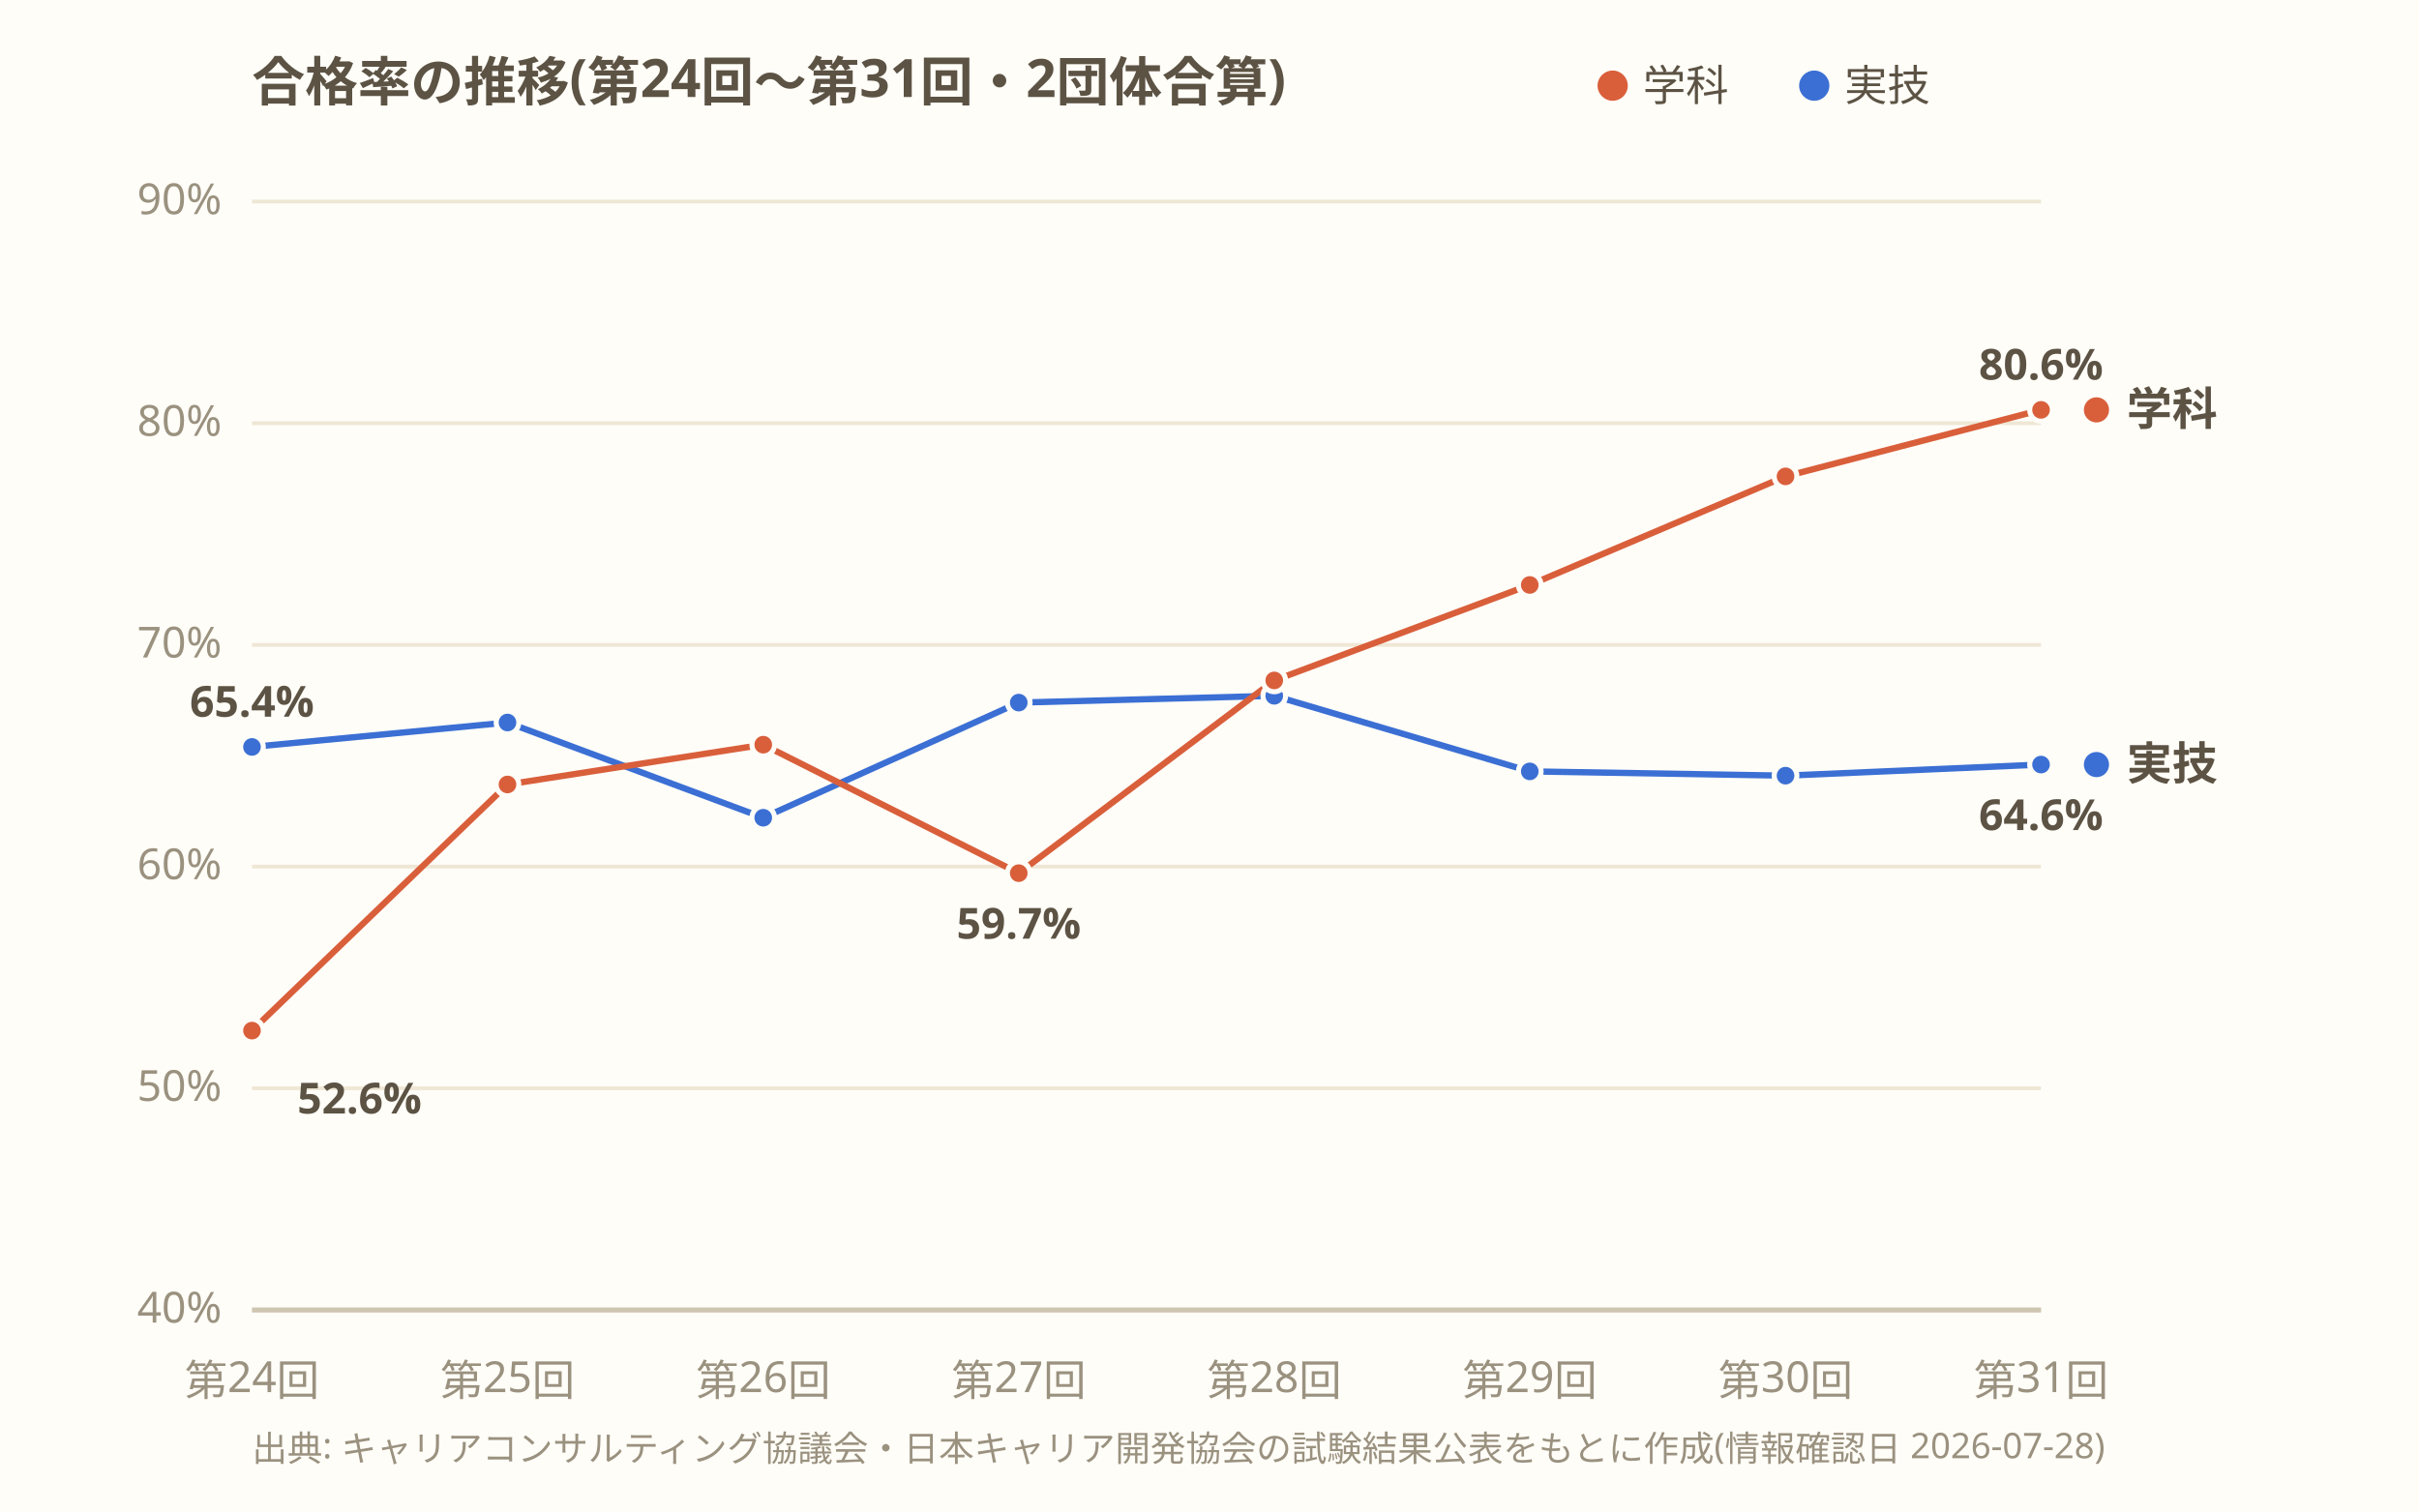
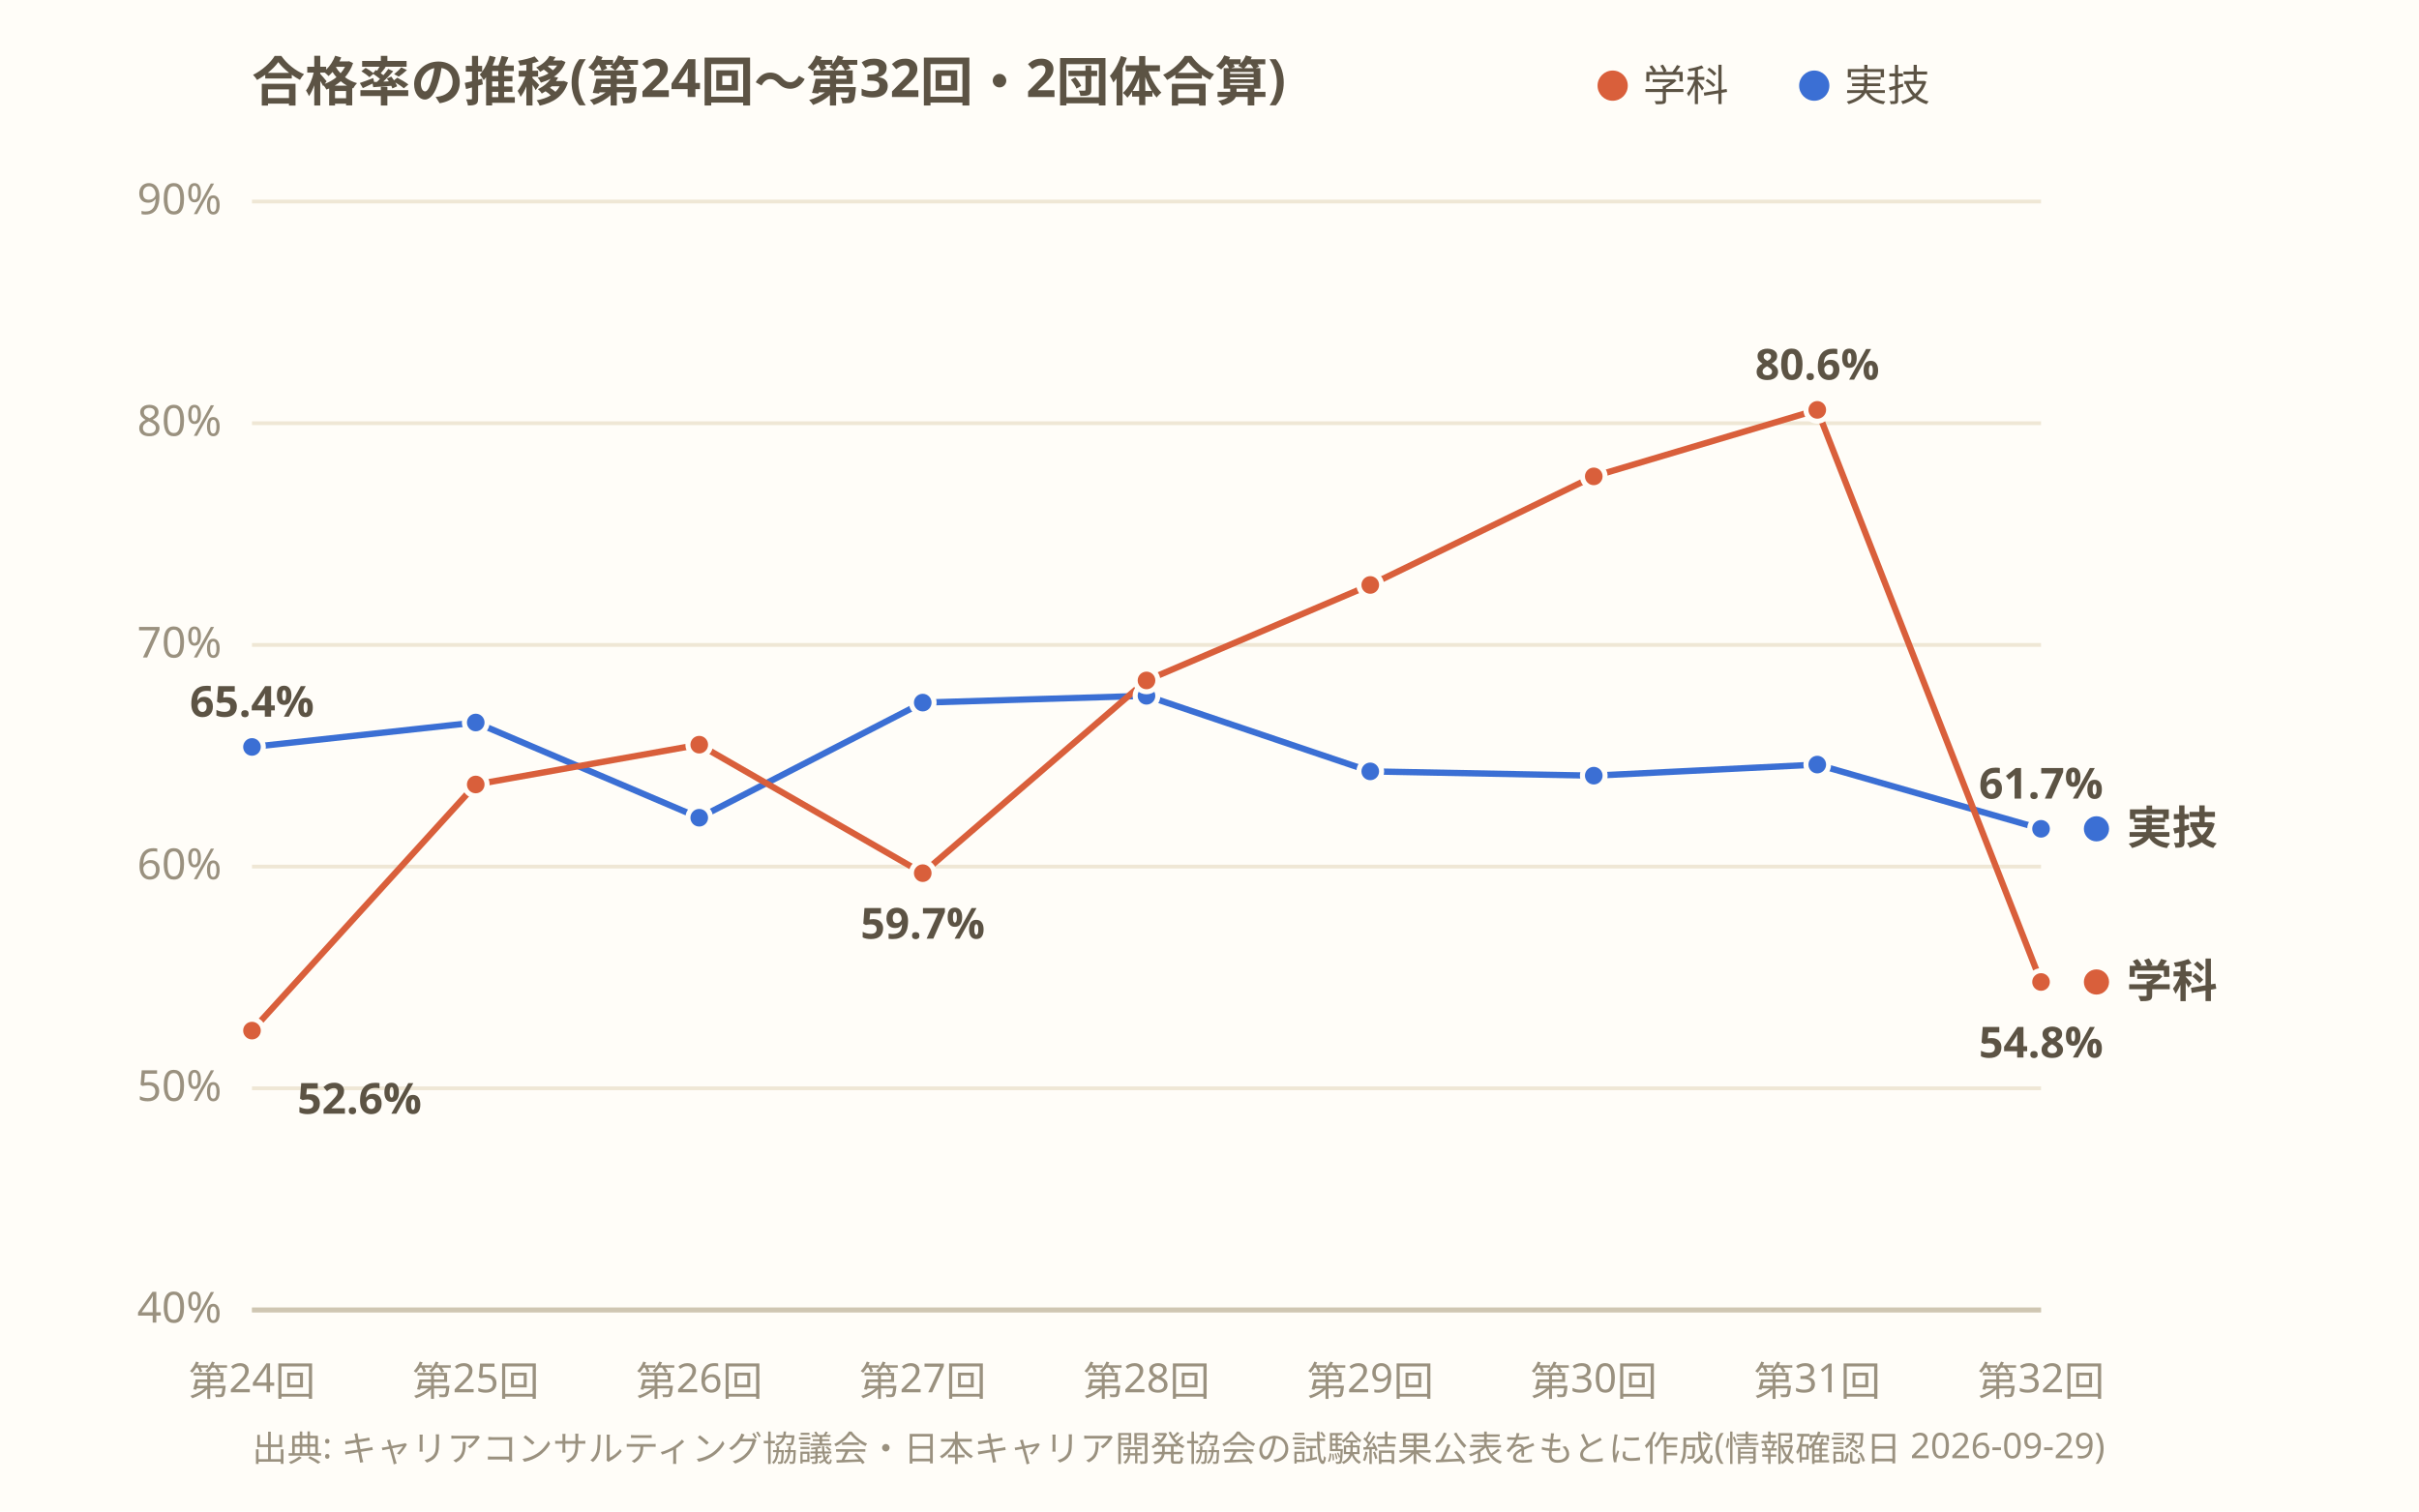
<svg xmlns="http://www.w3.org/2000/svg" viewBox="0 0 960 600" font-family="'Hiragino Kaku Gothic ProN','Yu Gothic',sans-serif">
  <rect width="960" height="600" fill="#fffdf8" />
-   <text x="100" y="40" font-size="21" font-weight="700" fill="#5c5344">合格率の推移(第24回〜第31回・2団体合算)</text>
+   <text x="100" y="40" font-size="21" font-weight="700" fill="#5c5344">合格率の推移(第24回〜第32回・2団体合算)</text>
  <g>
    <circle cx="640" cy="34" r="6" fill="#d95f3b" />
    <text x="652" y="40" font-size="17" fill="#5c5344">学科</text>
    <circle cx="720" cy="34" r="6" fill="#3b6fd4" />
    <text x="732" y="40" font-size="17" fill="#5c5344">実技</text>
  </g>
  <line x1="100" y1="520.0" x2="810" y2="520.0" stroke="#efe7d5" stroke-width="1.5" />
  <text x="88" y="525.0" text-anchor="end" font-size="17" fill="#9a917f">40%</text>
  <line x1="100" y1="432.0" x2="810" y2="432.0" stroke="#efe7d5" stroke-width="1.5" />
  <text x="88" y="437.0" text-anchor="end" font-size="17" fill="#9a917f">50%</text>
  <line x1="100" y1="344.0" x2="810" y2="344.0" stroke="#efe7d5" stroke-width="1.5" />
  <text x="88" y="349.0" text-anchor="end" font-size="17" fill="#9a917f">60%</text>
  <line x1="100" y1="256.0" x2="810" y2="256.0" stroke="#efe7d5" stroke-width="1.5" />
  <text x="88" y="261.0" text-anchor="end" font-size="17" fill="#9a917f">70%</text>
  <line x1="100" y1="168.0" x2="810" y2="168.0" stroke="#efe7d5" stroke-width="1.5" />
  <text x="88" y="173.0" text-anchor="end" font-size="17" fill="#9a917f">80%</text>
  <line x1="100" y1="80.0" x2="810" y2="80.0" stroke="#efe7d5" stroke-width="1.5" />
  <text x="88" y="85.0" text-anchor="end" font-size="17" fill="#9a917f">90%</text>
  <line x1="100" y1="520" x2="810" y2="520" stroke="#cfc6b2" stroke-width="2" />
-   <text x="100.0" y="554" text-anchor="middle" font-size="17" fill="#9a917f">第24回</text>
-   <text x="201.4" y="554" text-anchor="middle" font-size="17" fill="#9a917f">第25回</text>
-   <text x="302.9" y="554" text-anchor="middle" font-size="17" fill="#9a917f">第26回</text>
-   <text x="404.3" y="554" text-anchor="middle" font-size="17" fill="#9a917f">第27回</text>
-   <text x="505.7" y="554" text-anchor="middle" font-size="17" fill="#9a917f">第28回</text>
-   <text x="607.1" y="554" text-anchor="middle" font-size="17" fill="#9a917f">第29回</text>
-   <text x="708.6" y="554" text-anchor="middle" font-size="17" fill="#9a917f">第30回</text>
-   <text x="810.0" y="554" text-anchor="middle" font-size="17" fill="#9a917f">第31回</text>
-   <polyline points="100.0,296.5 201.4,286.8 302.9,324.6 404.3,278.9 505.7,276.2 607.1,306.2 708.6,307.9 810.0,303.5" fill="none" stroke="#3b6fd4" stroke-width="2.5" stroke-linejoin="round" stroke-linecap="round" />
-   <polyline points="100.0,409.1 201.4,311.4 302.9,295.6 404.3,346.6 505.7,270.1 607.1,232.2 708.6,189.1 810.0,162.7" fill="none" stroke="#d95f3b" stroke-width="2.5" stroke-linejoin="round" stroke-linecap="round" />
+   <text x="100.0" y="554" text-anchor="middle" font-size="16" fill="#9a917f">第24回</text>
+   <text x="188.8" y="554" text-anchor="middle" font-size="16" fill="#9a917f">第25回</text>
+   <text x="277.5" y="554" text-anchor="middle" font-size="16" fill="#9a917f">第26回</text>
+   <text x="366.2" y="554" text-anchor="middle" font-size="16" fill="#9a917f">第27回</text>
+   <text x="455.0" y="554" text-anchor="middle" font-size="16" fill="#9a917f">第28回</text>
+   <text x="543.8" y="554" text-anchor="middle" font-size="16" fill="#9a917f">第29回</text>
+   <text x="632.5" y="554" text-anchor="middle" font-size="16" fill="#9a917f">第30回</text>
+   <text x="721.2" y="554" text-anchor="middle" font-size="16" fill="#9a917f">第31回</text>
+   <text x="810.0" y="554" text-anchor="middle" font-size="16" fill="#9a917f">第32回</text>
+   <polyline points="100.0,296.5 188.8,286.8 277.5,324.6 366.2,278.9 455.0,276.2 543.8,306.2 632.5,307.9 721.2,303.5 810.0,329.0" fill="none" stroke="#3b6fd4" stroke-width="2.5" stroke-linejoin="round" stroke-linecap="round" />
+   <polyline points="100.0,409.1 188.8,311.4 277.5,295.6 366.2,346.6 455.0,270.1 543.8,232.2 632.5,189.1 721.2,162.7 810.0,389.8" fill="none" stroke="#d95f3b" stroke-width="2.5" stroke-linejoin="round" stroke-linecap="round" />
  <circle cx="100.0" cy="296.5" r="4.5" fill="#3b6fd4" stroke="#fffdf8" stroke-width="2" />
-   <circle cx="201.4" cy="286.8" r="4.5" fill="#3b6fd4" stroke="#fffdf8" stroke-width="2" />
-   <circle cx="302.9" cy="324.6" r="4.5" fill="#3b6fd4" stroke="#fffdf8" stroke-width="2" />
-   <circle cx="404.3" cy="278.9" r="4.5" fill="#3b6fd4" stroke="#fffdf8" stroke-width="2" />
-   <circle cx="505.7" cy="276.2" r="4.5" fill="#3b6fd4" stroke="#fffdf8" stroke-width="2" />
-   <circle cx="607.1" cy="306.2" r="4.5" fill="#3b6fd4" stroke="#fffdf8" stroke-width="2" />
-   <circle cx="708.6" cy="307.9" r="4.5" fill="#3b6fd4" stroke="#fffdf8" stroke-width="2" />
-   <circle cx="810.0" cy="303.5" r="4.5" fill="#3b6fd4" stroke="#fffdf8" stroke-width="2" />
+   <circle cx="188.8" cy="286.8" r="4.5" fill="#3b6fd4" stroke="#fffdf8" stroke-width="2" />
+   <circle cx="277.5" cy="324.6" r="4.5" fill="#3b6fd4" stroke="#fffdf8" stroke-width="2" />
+   <circle cx="366.2" cy="278.9" r="4.5" fill="#3b6fd4" stroke="#fffdf8" stroke-width="2" />
+   <circle cx="455.0" cy="276.2" r="4.5" fill="#3b6fd4" stroke="#fffdf8" stroke-width="2" />
+   <circle cx="543.8" cy="306.2" r="4.5" fill="#3b6fd4" stroke="#fffdf8" stroke-width="2" />
+   <circle cx="632.5" cy="307.9" r="4.5" fill="#3b6fd4" stroke="#fffdf8" stroke-width="2" />
+   <circle cx="721.2" cy="303.5" r="4.5" fill="#3b6fd4" stroke="#fffdf8" stroke-width="2" />
+   <circle cx="810.0" cy="329.0" r="4.5" fill="#3b6fd4" stroke="#fffdf8" stroke-width="2" />
  <circle cx="100.0" cy="409.1" r="4.5" fill="#d95f3b" stroke="#fffdf8" stroke-width="2" />
-   <circle cx="201.4" cy="311.4" r="4.5" fill="#d95f3b" stroke="#fffdf8" stroke-width="2" />
-   <circle cx="302.9" cy="295.6" r="4.5" fill="#d95f3b" stroke="#fffdf8" stroke-width="2" />
-   <circle cx="404.3" cy="346.6" r="4.5" fill="#d95f3b" stroke="#fffdf8" stroke-width="2" />
-   <circle cx="505.7" cy="270.1" r="4.5" fill="#d95f3b" stroke="#fffdf8" stroke-width="2" />
-   <circle cx="607.1" cy="232.2" r="4.5" fill="#d95f3b" stroke="#fffdf8" stroke-width="2" />
-   <circle cx="708.6" cy="189.1" r="4.5" fill="#d95f3b" stroke="#fffdf8" stroke-width="2" />
-   <circle cx="810.0" cy="162.7" r="4.5" fill="#d95f3b" stroke="#fffdf8" stroke-width="2" />
-   <text x="118.0" y="442.0" text-anchor="start" font-size="17" font-weight="700" fill="#5c5344">52.6%</text>
-   <text x="810.0" y="150.7" text-anchor="middle" font-size="17" font-weight="700" fill="#5c5344">80.6%</text>
-   <text x="404.3" y="372.6" text-anchor="middle" font-size="17" font-weight="700" fill="#5c5344">59.7%</text>
+   <circle cx="188.8" cy="311.4" r="4.5" fill="#d95f3b" stroke="#fffdf8" stroke-width="2" />
+   <circle cx="277.5" cy="295.6" r="4.5" fill="#d95f3b" stroke="#fffdf8" stroke-width="2" />
+   <circle cx="366.2" cy="346.6" r="4.5" fill="#d95f3b" stroke="#fffdf8" stroke-width="2" />
+   <circle cx="455.0" cy="270.1" r="4.5" fill="#d95f3b" stroke="#fffdf8" stroke-width="2" />
+   <circle cx="543.8" cy="232.2" r="4.5" fill="#d95f3b" stroke="#fffdf8" stroke-width="2" />
+   <circle cx="632.5" cy="189.1" r="4.5" fill="#d95f3b" stroke="#fffdf8" stroke-width="2" />
+   <circle cx="721.2" cy="162.7" r="4.5" fill="#d95f3b" stroke="#fffdf8" stroke-width="2" />
+   <circle cx="810.0" cy="389.8" r="4.5" fill="#d95f3b" stroke="#fffdf8" stroke-width="2" />
+   <text x="118.0" y="442.1" text-anchor="start" font-size="17" font-weight="700" fill="#5c5344">52.6%</text>
+   <text x="721.2" y="150.7" text-anchor="middle" font-size="17" font-weight="700" fill="#5c5344">80.6%</text>
+   <text x="366.2" y="372.6" text-anchor="middle" font-size="17" font-weight="700" fill="#5c5344">59.7%</text>
  <text x="100.0" y="284.5" text-anchor="middle" font-size="17" font-weight="700" fill="#5c5344">65.4%</text>
-   <text x="810.0" y="329.5" text-anchor="middle" font-size="17" font-weight="700" fill="#5c5344">64.6%</text>
+   <text x="810.0" y="419.8" text-anchor="middle" font-size="17" font-weight="700" fill="#5c5344">54.8%</text>
+   <text x="810.0" y="317.0" text-anchor="middle" font-size="17" font-weight="700" fill="#5c5344">61.7%</text>
  <g font-size="18" font-weight="700">
-     <circle cx="832.0" cy="162.7" r="5" fill="#d95f3b" />
-     <text x="844.0" y="168.7" fill="#5c5344">学科</text>
-     <circle cx="832.0" cy="303.5" r="5" fill="#3b6fd4" />
-     <text x="844.0" y="309.5" fill="#5c5344">実技</text>
+     <circle cx="832" cy="389.8" r="5" fill="#d95f3b" />
+     <text x="844" y="395.8" fill="#5c5344">学科</text>
+     <circle cx="832" cy="329.0" r="5" fill="#3b6fd4" />
+     <text x="844" y="335.0" fill="#5c5344">実技</text>
  </g>
-   <text x="100" y="580" font-size="14" fill="#9a917f">出典: キャリアコンサルティング協議会・日本キャリア開発協会の試験結果公表をもとに作成(情報確認日 2026-07-28)</text>
+   <text x="100" y="580" font-size="14" fill="#9a917f">出典: キャリアコンサルティング協議会・日本キャリア開発協会の試験結果公表をもとに作成(情報確認日 2026-09-29)</text>
</svg>
